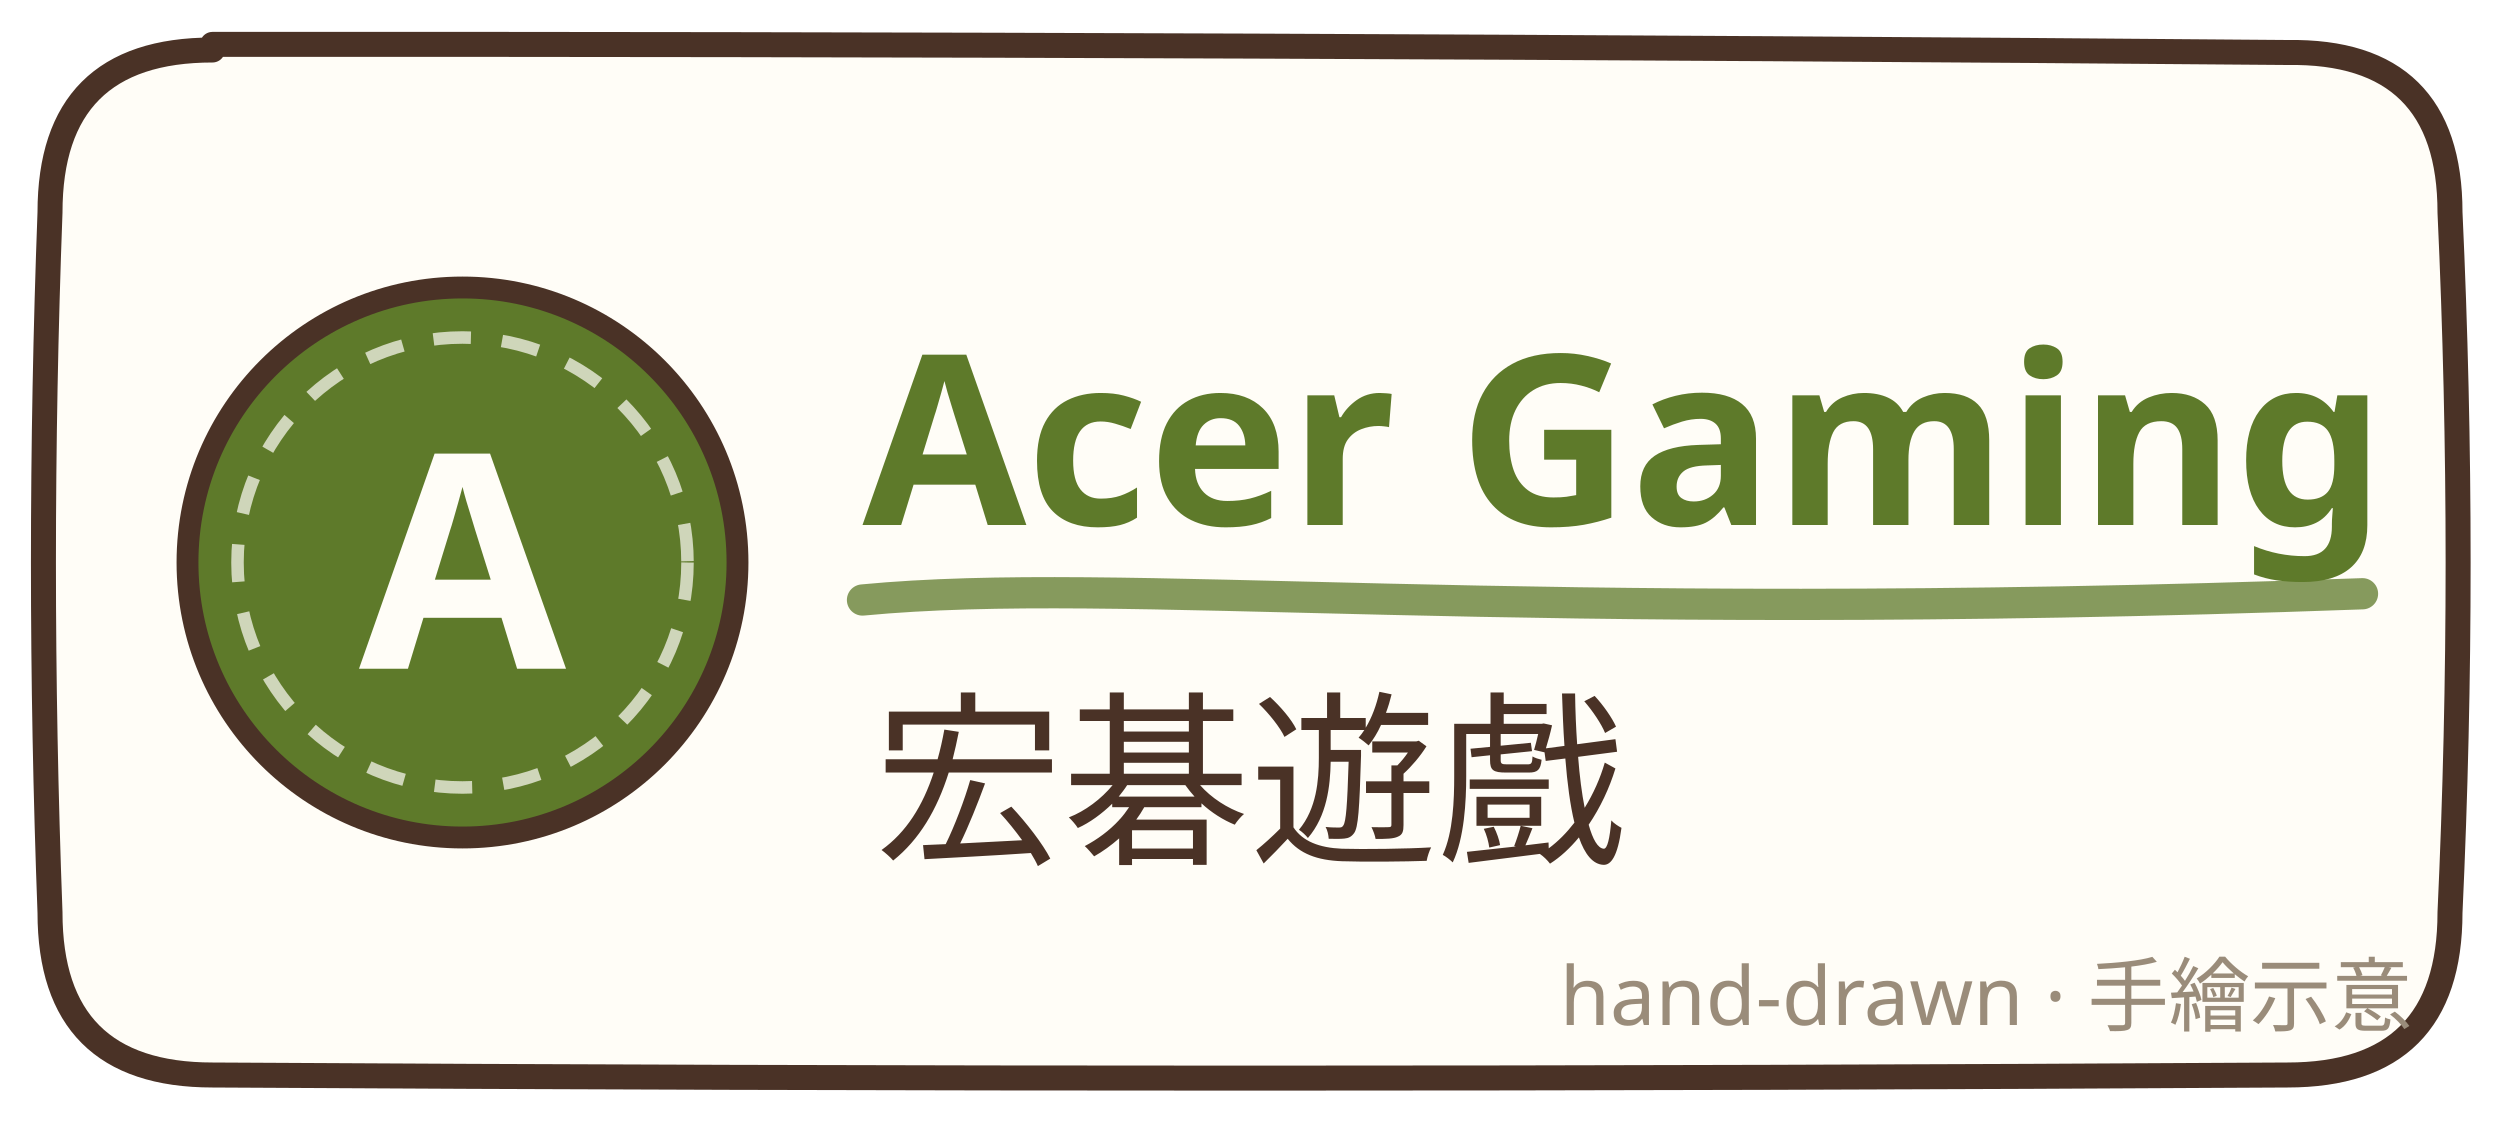
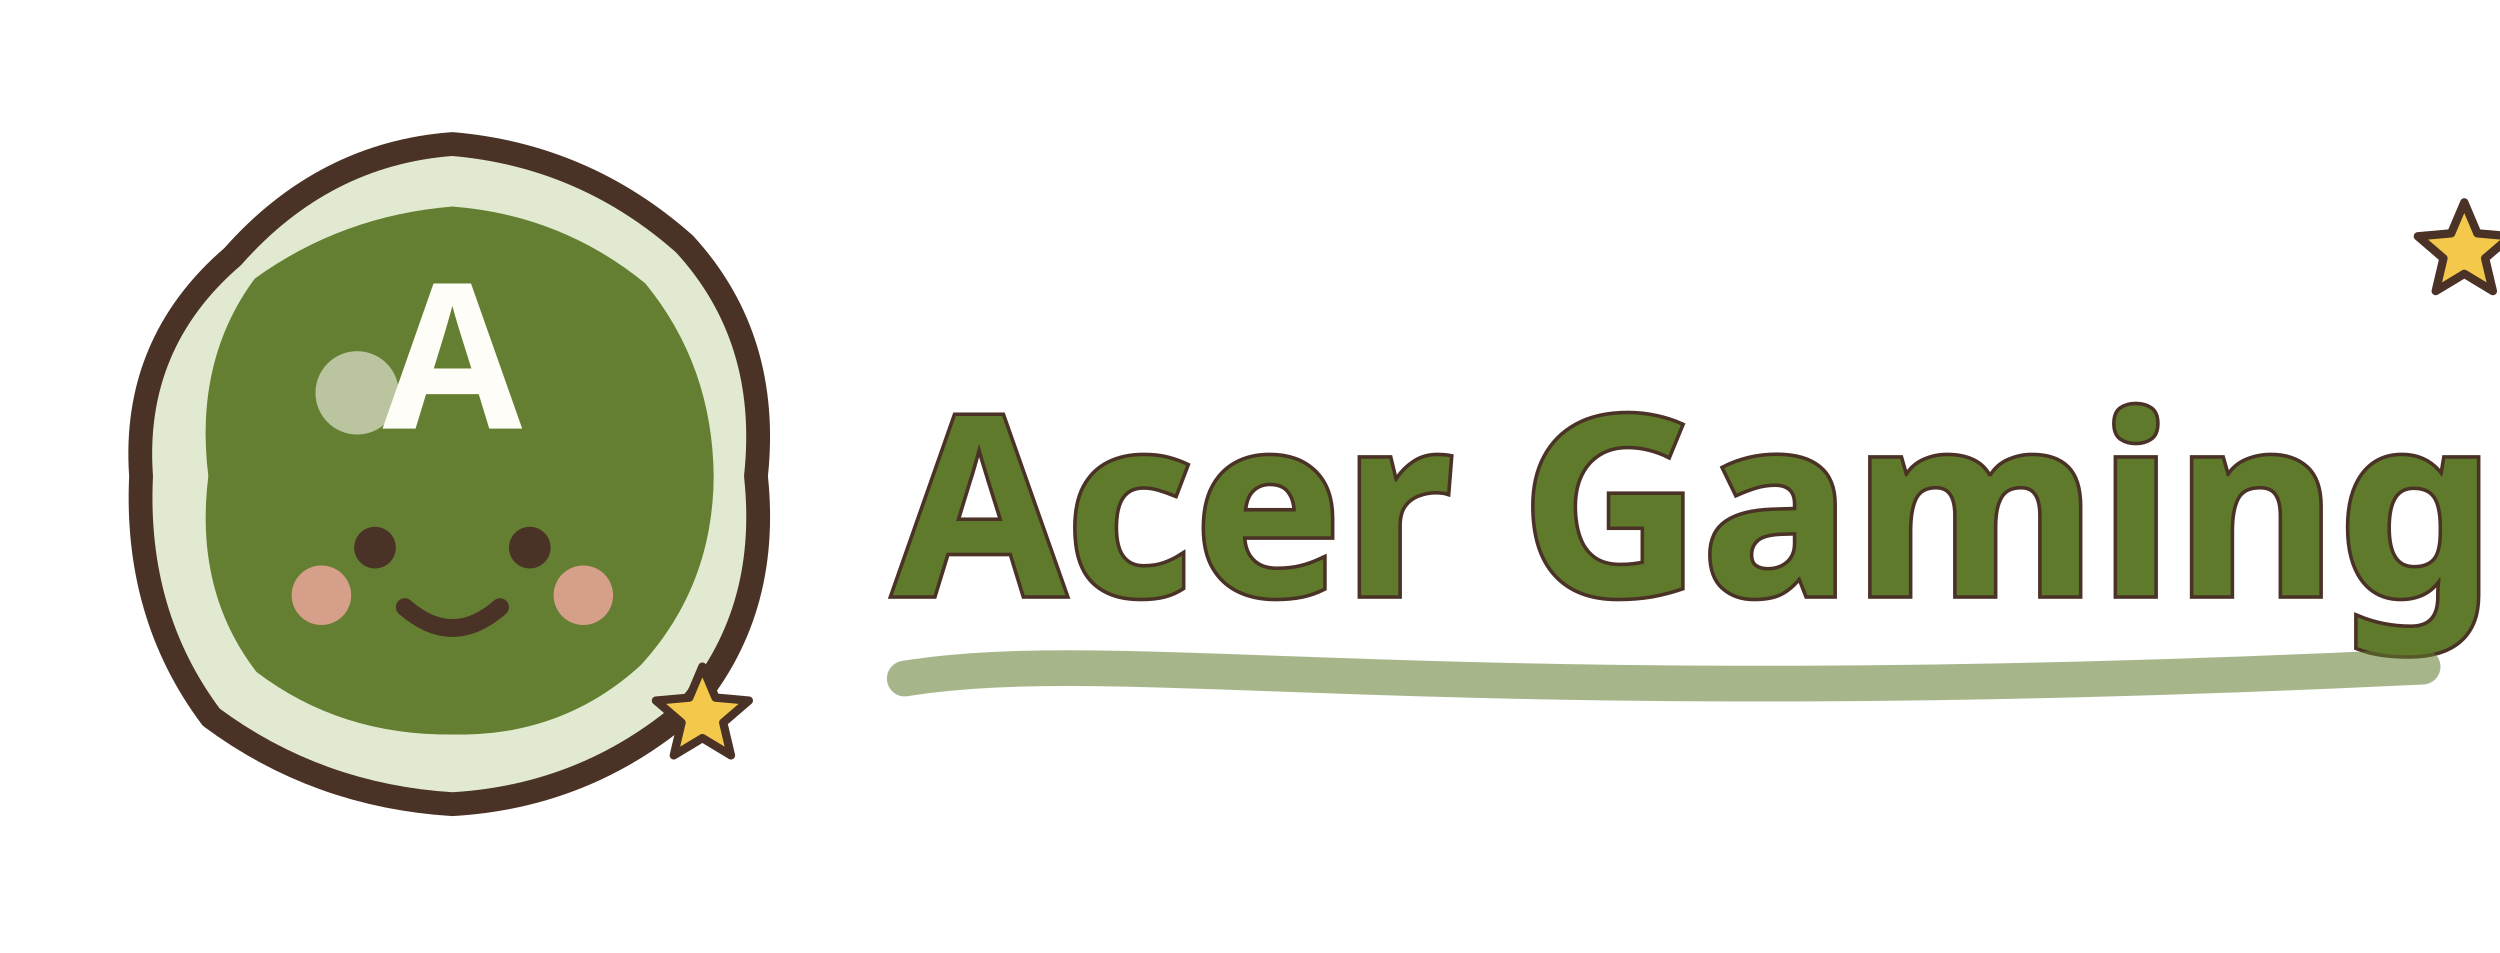
- <svg xmlns="http://www.w3.org/2000/svg" viewBox="0 0 400 180" width="400" height="180">
-   <path d="M34.0 7.1 Q200.0 7.0 366.0 8.4 Q392.0 8.0 392.0 34.0 Q394.6 90.0 392.0 146.0 Q392.0 172.0 366.0 172.0 Q200.0 173.0 34.0 172.0 Q8.0 172.0 8.0 146.0 Q5.9 90.0 8.0 34.0 Q8.0 8.0 34.0 8.0 Z" fill="#FFFDF7" stroke="#4A3226" stroke-width="4" stroke-linejoin="round" />
-   <circle cx="74" cy="90" r="44" fill="#5E7A2A" stroke="#4A3226" stroke-width="3.5" />
-   <circle cx="74" cy="90" r="36" fill="none" stroke="#FFFDF7" stroke-width="2" stroke-dasharray="6 5" opacity=".7" />
-   <text x="74" y="107" text-anchor="middle" font-family="'Comic Sans MS','Segoe Print','Chalkboard SE','Caveat',sans-serif" font-weight="700" font-size="48" fill="#FFFDF7">A</text>
-   <text x="138" y="84" font-family="'Comic Sans MS','Segoe Print','Chalkboard SE','Caveat',sans-serif" font-weight="700" font-size="38" fill="#5E7A2A" textLength="240" lengthAdjust="spacingAndGlyphs">Acer Gaming</text>
-   <path d="M138 96 C 180 92, 240 100, 378 95" fill="none" stroke="#5E7A2A" stroke-width="5" stroke-linecap="round" opacity=".75" />
-   <text x="140" y="136" font-family="'DFKai-SB','標楷體','HanziPen TC','Hannotate TC','芫荽','Iansui','LXGW WenKai TC',sans-serif" font-size="30" fill="#4A3226">宏碁遊戲</text>
-   <text x="386" y="164" text-anchor="end" font-family="'Comic Sans MS','Segoe Print',sans-serif" font-size="13" fill="#9A8C7A">hand-drawn · 手繪示意</text>
+ <svg xmlns="http://www.w3.org/2000/svg" viewBox="0 0 420 160" width="420" height="160">
+   <path d="M127.0 80.0 Q129.5 103.3 115.3 119.3 Q98.4 133.8 76.0 135.1 Q53.3 133.7 35.5 120.5 Q22.6 103.3 23.7 80.0 Q22.1 57.7 39.1 43.1 Q54.4 25.8 76.0 24.2 Q98.2 26.1 115.0 41.0 Q129.5 56.8 127.0 80.0 Z" fill="#E1EAD0" stroke="#4A3226" stroke-width="4" stroke-linejoin="round" />
+   <path d="M119.9 80.0 Q119.8 98.4 107.7 111.7 Q94.5 123.8 76.0 123.4 Q57.2 123.6 43.1 112.9 Q32.6 99.3 35.0 80.0 Q32.6 60.6 42.8 46.8 Q57.5 36.2 76.0 34.7 Q94.3 36.1 108.4 47.6 Q119.7 61.4 119.9 80.0 Z" fill="#5E7A2A" stroke="none" opacity=".95" />
+   <circle cx="60" cy="66" r="7" fill="#FFFDF7" opacity=".55" />
+   <circle cx="63" cy="92" r="3.5" fill="#4A3226" />
+   <circle cx="89" cy="92" r="3.5" fill="#4A3226" />
+   <path d="M68 102 q8 7 16 0" fill="none" stroke="#4A3226" stroke-width="3" stroke-linecap="round" />
+   <circle cx="54" cy="100" r="5" fill="#F2A7A0" opacity=".8" />
+   <circle cx="98" cy="100" r="5" fill="#F2A7A0" opacity=".8" />
+   <text x="76" y="72" text-anchor="middle" font-family="'Comic Sans MS','Segoe Print','Chalkboard SE','Caveat',sans-serif" font-weight="700" font-size="34" fill="#FFFDF7">A</text>
+   <text x="150" y="100" font-family="'Comic Sans MS','Segoe Print','Chalkboard SE','Caveat',sans-serif" font-weight="700" font-size="42" fill="#5E7A2A" stroke="#4A3226" stroke-width="1.2" paint-order="stroke" textLength="255" lengthAdjust="spacingAndGlyphs">Acer Gaming</text>
+   <path d="M152 114 C 190 108, 240 120, 407 112" fill="none" stroke="#5E7A2A" stroke-width="6" stroke-linecap="round" opacity=".55" />
+   <path d="M414 34 l2.2 5.2 5.6 .5 -4.3 3.7 1.3 5.5 -4.8 -2.9 -4.8 2.9 1.3 -5.5 -4.3 -3.7 5.6 -.5z" fill="#F4C84A" stroke="#4A3226" stroke-width="1.4" stroke-linejoin="round" />
+   <path d="M118 112 l2.2 5.2 5.6 .5 -4.3 3.7 1.3 5.5 -4.8 -2.9 -4.8 2.9 1.3 -5.5 -4.3 -3.7 5.6 -.5z" fill="#F4C84A" stroke="#4A3226" stroke-width="1.4" stroke-linejoin="round" />
</svg>
